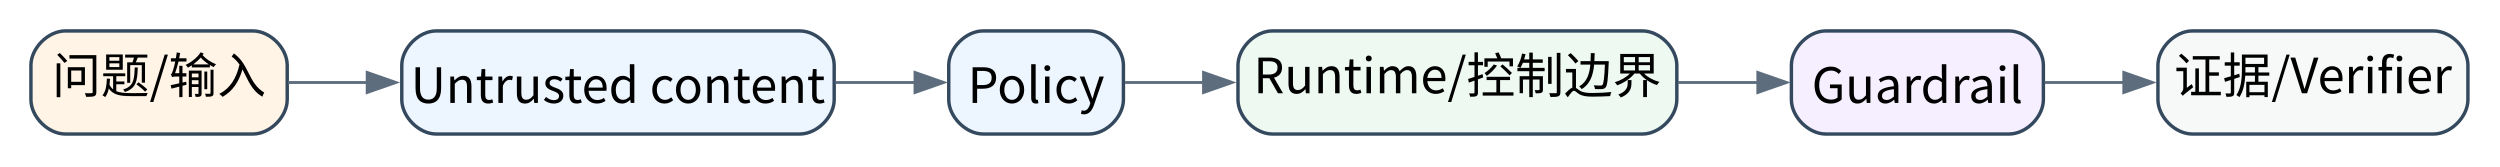
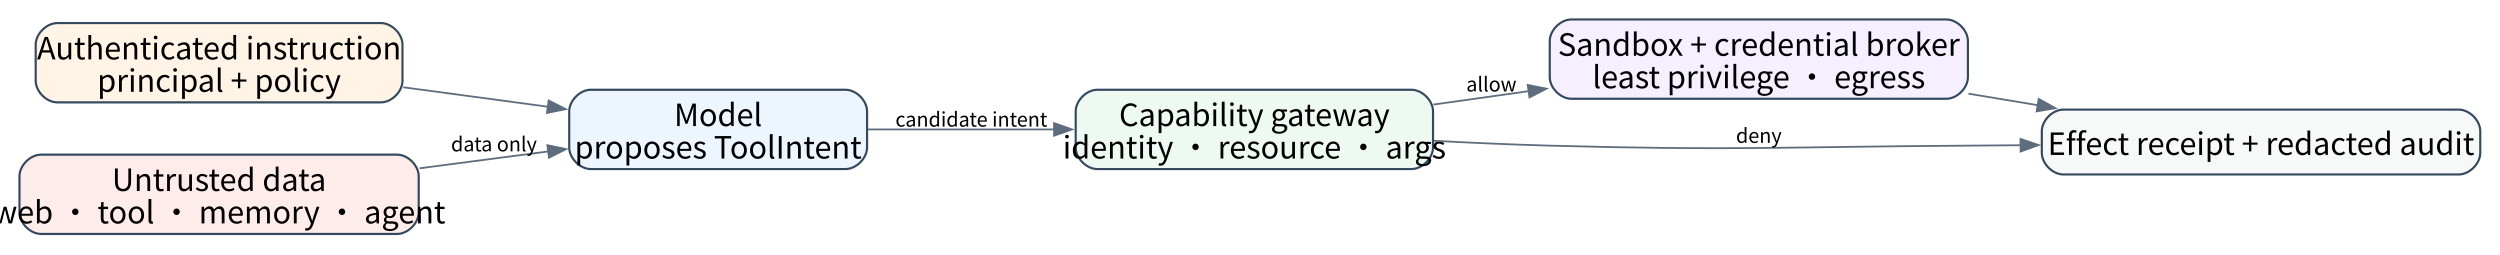
- <svg xmlns="http://www.w3.org/2000/svg" width="873pt" height="58pt" viewBox="0.00 0.00 873.00 58.00">
-   <g id="graph0" class="graph" transform="scale(1 1) rotate(0) translate(10.8 46.8)">
+ <svg xmlns="http://www.w3.org/2000/svg" width="1387pt" height="141pt" viewBox="0.00 0.00 1387.00 141.00">
+   <g id="graph0" class="graph" transform="scale(1 1) rotate(0) translate(10.8 129.8)">
    <g id="node1" class="node">
-       <path fill="#fff4e6" stroke="#34495e" stroke-width="1.2" d="M77.5,-36C77.5,-36 12,-36 12,-36 6,-36 0,-30 0,-24 0,-24 0,-12 0,-12 0,-6 6,0 12,0 12,0 77.5,0 77.5,0 83.5,0 89.5,-6 89.5,-12 89.5,-12 89.5,-24 89.5,-24 89.5,-30 83.5,-36 77.5,-36" />
-       <text xml:space="preserve" text-anchor="middle" x="44.75" y="-14.22" font-family="Noto Sans CJK SC" font-size="17.00">问题/输入</text>
+       <path fill="#fff4e6" stroke="#34495e" stroke-width="1.2" d="M200.5,-117C200.5,-117 21,-117 21,-117 15,-117 9,-111 9,-105 9,-105 9,-85 9,-85 9,-79 15,-73 21,-73 21,-73 200.5,-73 200.5,-73 206.5,-73 212.5,-79 212.5,-85 212.5,-85 212.5,-105 212.5,-105 212.5,-111 206.5,-117 200.5,-117" />
+       <text xml:space="preserve" text-anchor="middle" x="110.75" y="-96.85" font-family="Noto Sans CJK SC" font-size="17.00">Authenticated instruction</text>
+       <text xml:space="preserve" text-anchor="middle" x="110.75" y="-78.85" font-family="Noto Sans CJK SC" font-size="17.00">principal + policy</text>
+     </g>
+     <g id="node3" class="node">
+       <path fill="#edf5ff" stroke="#34495e" stroke-width="1.2" d="M458.25,-80C458.25,-80 317,-80 317,-80 311,-80 305,-74 305,-68 305,-68 305,-48 305,-48 305,-42 311,-36 317,-36 317,-36 458.25,-36 458.25,-36 464.25,-36 470.25,-42 470.25,-48 470.25,-48 470.25,-68 470.25,-68 470.25,-74 464.25,-80 458.25,-80" />
+       <text xml:space="preserve" text-anchor="middle" x="387.62" y="-59.85" font-family="Noto Sans CJK SC" font-size="17.00">Model</text>
+       <text xml:space="preserve" text-anchor="middle" x="387.62" y="-41.85" font-family="Noto Sans CJK SC" font-size="17.00">proposes ToolIntent</text>
+     </g>
+     <g id="edge1" class="edge">
+       <path fill="none" stroke="#5d6d7e" d="M212.93,-81.38C239.2,-77.84 267.37,-74.05 293.22,-70.57" />
+       <polygon fill="#5d6d7e" stroke="#5d6d7e" points="293.59,-74.06 303.03,-69.25 292.65,-67.12 293.59,-74.06" />
    </g>
    <g id="node2" class="node">
-       <path fill="#edf5ff" stroke="#34495e" stroke-width="1.2" d="M268.5,-36C268.5,-36 141.5,-36 141.5,-36 135.5,-36 129.5,-30 129.5,-24 129.5,-24 129.5,-12 129.5,-12 129.5,-6 135.5,0 141.5,0 141.5,0 268.5,0 268.5,0 274.5,0 280.5,-6 280.5,-12 280.5,-12 280.5,-24 280.5,-24 280.5,-30 274.5,-36 268.5,-36" />
-       <text xml:space="preserve" text-anchor="middle" x="205" y="-10.85" font-family="Noto Sans CJK SC" font-size="17.00">Untrusted content</text>
-     </g>
-     <g id="edge1" class="edge">
-       <path fill="none" stroke="#5d6d7e" d="M89.83,-18C98.57,-18 108.03,-18 117.63,-18" />
-       <polygon fill="#5d6d7e" stroke="#5d6d7e" points="117.42,-21.5 127.42,-18 117.42,-14.5 117.42,-21.5" />
-     </g>
-     <g id="node3" class="node">
-       <path fill="#edf5ff" stroke="#34495e" stroke-width="1.2" d="M369.5,-36C369.5,-36 332.5,-36 332.5,-36 326.5,-36 320.5,-30 320.5,-24 320.5,-24 320.5,-12 320.5,-12 320.5,-6 326.5,0 332.5,0 332.5,0 369.5,0 369.5,0 375.5,0 381.5,-6 381.5,-12 381.5,-12 381.5,-24 381.5,-24 381.5,-30 375.5,-36 369.5,-36" />
-       <text xml:space="preserve" text-anchor="middle" x="351" y="-10.85" font-family="Noto Sans CJK SC" font-size="17.00">Policy</text>
+       <path fill="#fdecea" stroke="#34495e" stroke-width="1.2" d="M209.5,-44C209.5,-44 12,-44 12,-44 6,-44 0,-38 0,-32 0,-32 0,-12 0,-12 0,-6 6,0 12,0 12,0 209.5,0 209.5,0 215.5,0 221.5,-6 221.5,-12 221.5,-12 221.5,-32 221.5,-32 221.5,-38 215.5,-44 209.5,-44" />
+       <text xml:space="preserve" text-anchor="middle" x="110.75" y="-23.85" font-family="Noto Sans CJK SC" font-size="17.00">Untrusted data</text>
+       <text xml:space="preserve" text-anchor="middle" x="110.75" y="-5.85" font-family="Noto Sans CJK SC" font-size="17.00">web · tool · memory · agent</text>
    </g>
    <g id="edge2" class="edge">
-       <path fill="none" stroke="#5d6d7e" d="M280.95,-18C290.54,-18 300.05,-18 308.82,-18" />
-       <polygon fill="#5d6d7e" stroke="#5d6d7e" points="308.72,-21.5 318.72,-18 308.72,-14.5 308.72,-21.5" />
+       <path fill="none" stroke="#5d6d7e" d="M221.97,-36.44C245.71,-39.55 270.59,-42.8 293.6,-45.82" />
+       <polygon fill="#5d6d7e" stroke="#5d6d7e" points="292.87,-49.25 303.24,-47.08 293.78,-42.31 292.87,-49.25" />
+       <text xml:space="preserve" text-anchor="middle" x="263.25" y="-45.83" font-family="Noto Sans CJK SC" font-size="11.00">data only</text>
    </g>
    <g id="node4" class="node">
-       <path fill="#eef9f1" stroke="#34495e" stroke-width="1.2" d="M562.75,-36C562.75,-36 433.5,-36 433.5,-36 427.5,-36 421.5,-30 421.5,-24 421.5,-24 421.5,-12 421.5,-12 421.5,-6 427.5,0 433.5,0 433.5,0 562.75,0 562.75,0 568.75,0 574.75,-6 574.75,-12 574.75,-12 574.75,-24 574.75,-24 574.75,-30 568.75,-36 562.75,-36" />
-       <text xml:space="preserve" text-anchor="middle" x="498.12" y="-14.22" font-family="Noto Sans CJK SC" font-size="17.00">Runtime/控制边界</text>
+       <path fill="#eef9f1" stroke="#34495e" stroke-width="1.2" d="M772.25,-80C772.25,-80 598,-80 598,-80 592,-80 586,-74 586,-68 586,-68 586,-48 586,-48 586,-42 592,-36 598,-36 598,-36 772.25,-36 772.25,-36 778.25,-36 784.25,-42 784.25,-48 784.25,-48 784.25,-68 784.25,-68 784.25,-74 778.25,-80 772.25,-80" />
+       <text xml:space="preserve" text-anchor="middle" x="685.12" y="-59.85" font-family="Noto Sans CJK SC" font-size="17.00">Capability gateway</text>
+       <text xml:space="preserve" text-anchor="middle" x="685.12" y="-41.85" font-family="Noto Sans CJK SC" font-size="17.00">identity · resource · args</text>
    </g>
    <g id="edge3" class="edge">
-       <path fill="none" stroke="#5d6d7e" d="M382.07,-18C390.39,-18 399.87,-18 409.73,-18" />
-       <polygon fill="#5d6d7e" stroke="#5d6d7e" points="409.47,-21.5 419.47,-18 409.47,-14.5 409.47,-21.5" />
+       <path fill="none" stroke="#5d6d7e" d="M470.55,-58C502.54,-58 539.71,-58 573.99,-58" />
+       <polygon fill="#5d6d7e" stroke="#5d6d7e" points="573.98,-61.5 583.98,-58 573.98,-54.5 573.98,-61.5" />
+       <text xml:space="preserve" text-anchor="middle" x="528.12" y="-59.55" font-family="Noto Sans CJK SC" font-size="11.00">candidate intent</text>
    </g>
    <g id="node5" class="node">
-       <path fill="#f6efff" stroke="#34495e" stroke-width="1.2" d="M690.75,-36C690.75,-36 626.75,-36 626.75,-36 620.75,-36 614.75,-30 614.75,-24 614.75,-24 614.75,-12 614.75,-12 614.75,-6 620.75,0 626.75,0 626.75,0 690.75,0 690.75,0 696.75,0 702.75,-6 702.75,-12 702.75,-12 702.75,-24 702.75,-24 702.75,-30 696.75,-36 690.75,-36" />
-       <text xml:space="preserve" text-anchor="middle" x="658.75" y="-10.85" font-family="Noto Sans CJK SC" font-size="17.00">Guardrail</text>
+       <path fill="#f6efff" stroke="#34495e" stroke-width="1.2" d="M1069,-119C1069,-119 861,-119 861,-119 855,-119 849,-113 849,-107 849,-107 849,-87 849,-87 849,-81 855,-75 861,-75 861,-75 1069,-75 1069,-75 1075,-75 1081,-81 1081,-87 1081,-87 1081,-107 1081,-107 1081,-113 1075,-119 1069,-119" />
+       <text xml:space="preserve" text-anchor="middle" x="965" y="-98.85" font-family="Noto Sans CJK SC" font-size="17.00">Sandbox + credential broker</text>
+       <text xml:space="preserve" text-anchor="middle" x="965" y="-80.85" font-family="Noto Sans CJK SC" font-size="17.00">least privilege · egress</text>
    </g>
    <g id="edge4" class="edge">
-       <path fill="none" stroke="#5d6d7e" d="M575.19,-18C584.58,-18 594.04,-18 603.03,-18" />
-       <polygon fill="#5d6d7e" stroke="#5d6d7e" points="603.03,-21.5 613.03,-18 603.03,-14.5 603.03,-21.5" />
+       <path fill="none" stroke="#5d6d7e" d="M784.48,-71.8C801.6,-74.21 819.61,-76.74 837.36,-79.23" />
+       <polygon fill="#5d6d7e" stroke="#5d6d7e" points="836.78,-82.68 847.17,-80.6 837.75,-75.75 836.78,-82.68" />
+       <text xml:space="preserve" text-anchor="middle" x="816.62" y="-79.05" font-family="Noto Sans CJK SC" font-size="11.00">allow</text>
    </g>
    <g id="node6" class="node">
-       <path fill="#f7f9f9" stroke="#34495e" stroke-width="1.2" d="M839,-36C839,-36 754.75,-36 754.75,-36 748.75,-36 742.75,-30 742.75,-24 742.75,-24 742.75,-12 742.75,-12 742.75,-6 748.75,0 754.75,0 754.75,0 839,0 839,0 845,0 851,-6 851,-12 851,-12 851,-24 851,-24 851,-30 845,-36 839,-36" />
-       <text xml:space="preserve" text-anchor="middle" x="796.88" y="-14.22" font-family="Noto Sans CJK SC" font-size="17.00">证据/Verifier</text>
+       <path fill="#f7f9f9" stroke="#34495e" stroke-width="1.2" d="M1353.25,-69C1353.25,-69 1134,-69 1134,-69 1128,-69 1122,-63 1122,-57 1122,-57 1122,-45 1122,-45 1122,-39 1128,-33 1134,-33 1134,-33 1353.25,-33 1353.25,-33 1359.25,-33 1365.25,-39 1365.25,-45 1365.25,-45 1365.25,-57 1365.25,-57 1365.25,-63 1359.25,-69 1353.25,-69" />
+       <text xml:space="preserve" text-anchor="middle" x="1243.62" y="-43.85" font-family="Noto Sans CJK SC" font-size="17.00">Effect receipt + redacted audit</text>
    </g>
    <g id="edge5" class="edge">
-       <path fill="none" stroke="#5d6d7e" d="M703.2,-18C712.05,-18 721.54,-18 730.95,-18" />
-       <polygon fill="#5d6d7e" stroke="#5d6d7e" points="730.83,-21.5 740.83,-18 730.83,-14.5 730.83,-21.5" />
+       <path fill="none" stroke="#5d6d7e" d="M784.71,-51.68C805.91,-50.56 828.19,-49.57 849,-49 952.07,-46.15 977.89,-48.36 1081,-49 1090.58,-49.06 1100.48,-49.14 1110.45,-49.23" />
+       <polygon fill="#5d6d7e" stroke="#5d6d7e" points="1110.17,-52.73 1120.2,-49.33 1110.24,-45.73 1110.17,-52.73" />
+       <text xml:space="preserve" text-anchor="middle" x="965" y="-50.55" font-family="Noto Sans CJK SC" font-size="11.00">deny</text>
+     </g>
+     <g id="edge6" class="edge">
+       <path fill="none" stroke="#5d6d7e" d="M1081.31,-77.82C1094.04,-75.71 1107.03,-73.55 1119.85,-71.42" />
+       <polygon fill="#5d6d7e" stroke="#5d6d7e" points="1120.27,-74.9 1129.56,-69.8 1119.12,-67.99 1120.27,-74.9" />
    </g>
  </g>
</svg>
